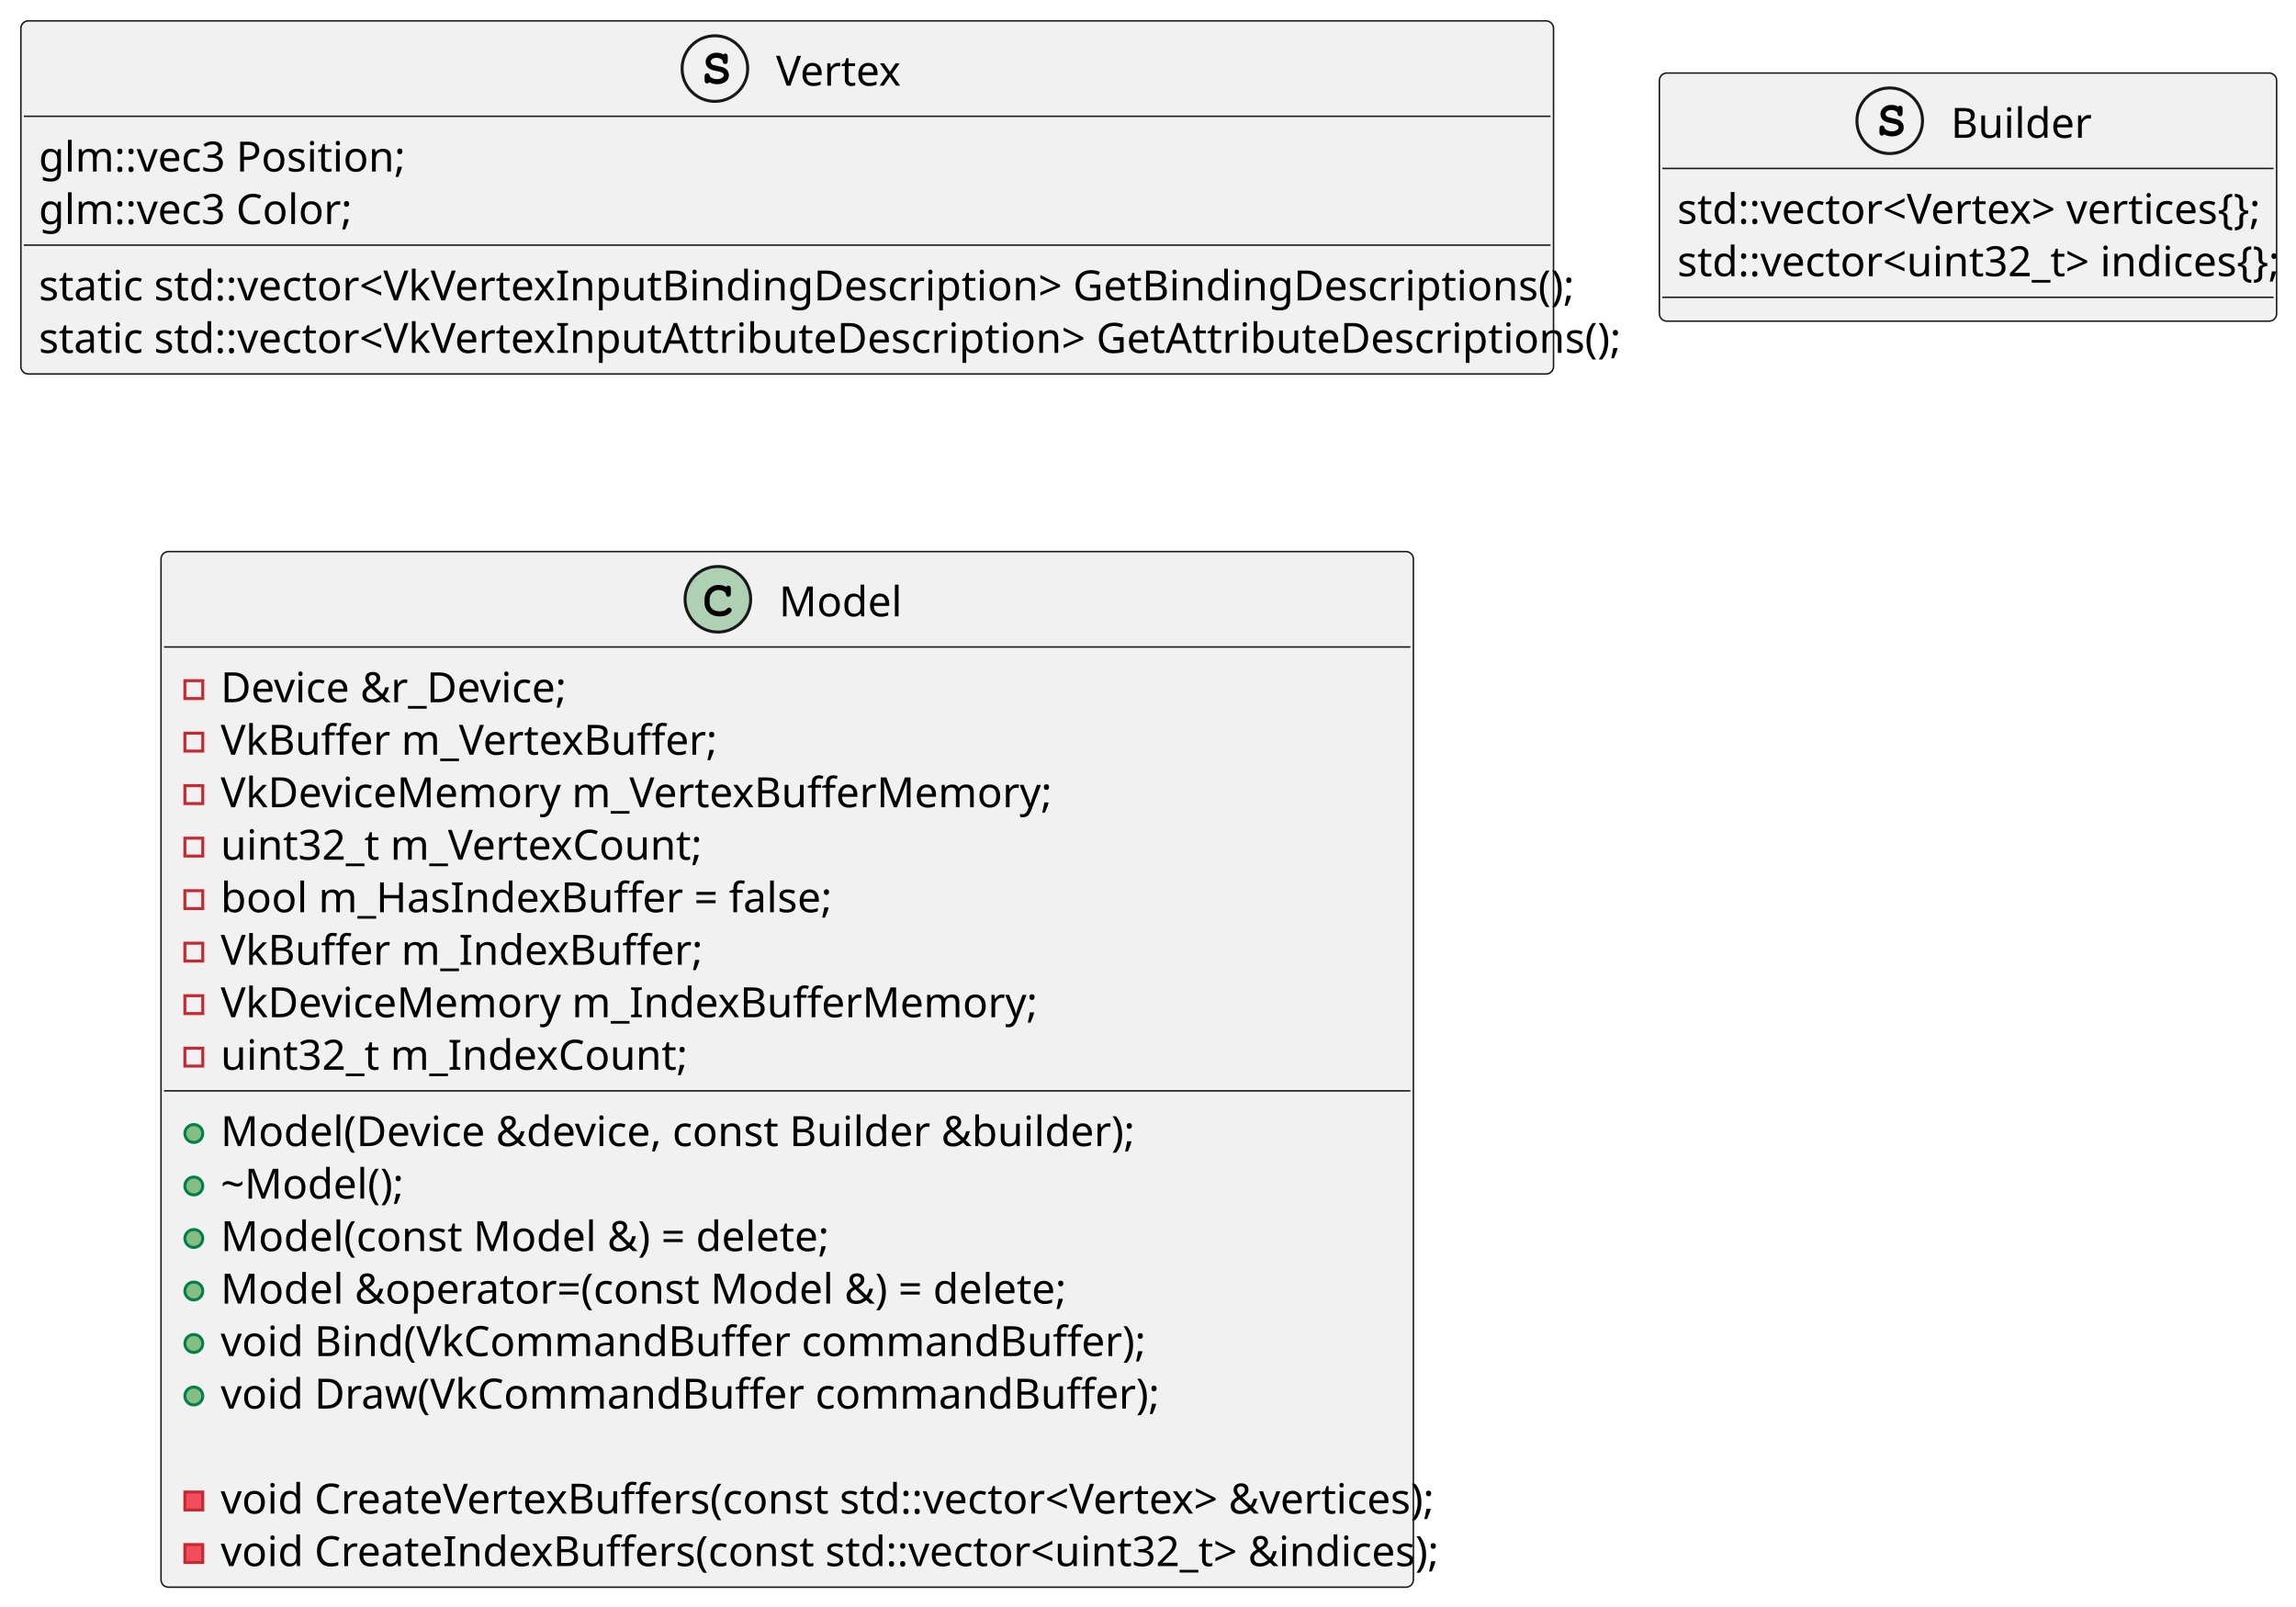
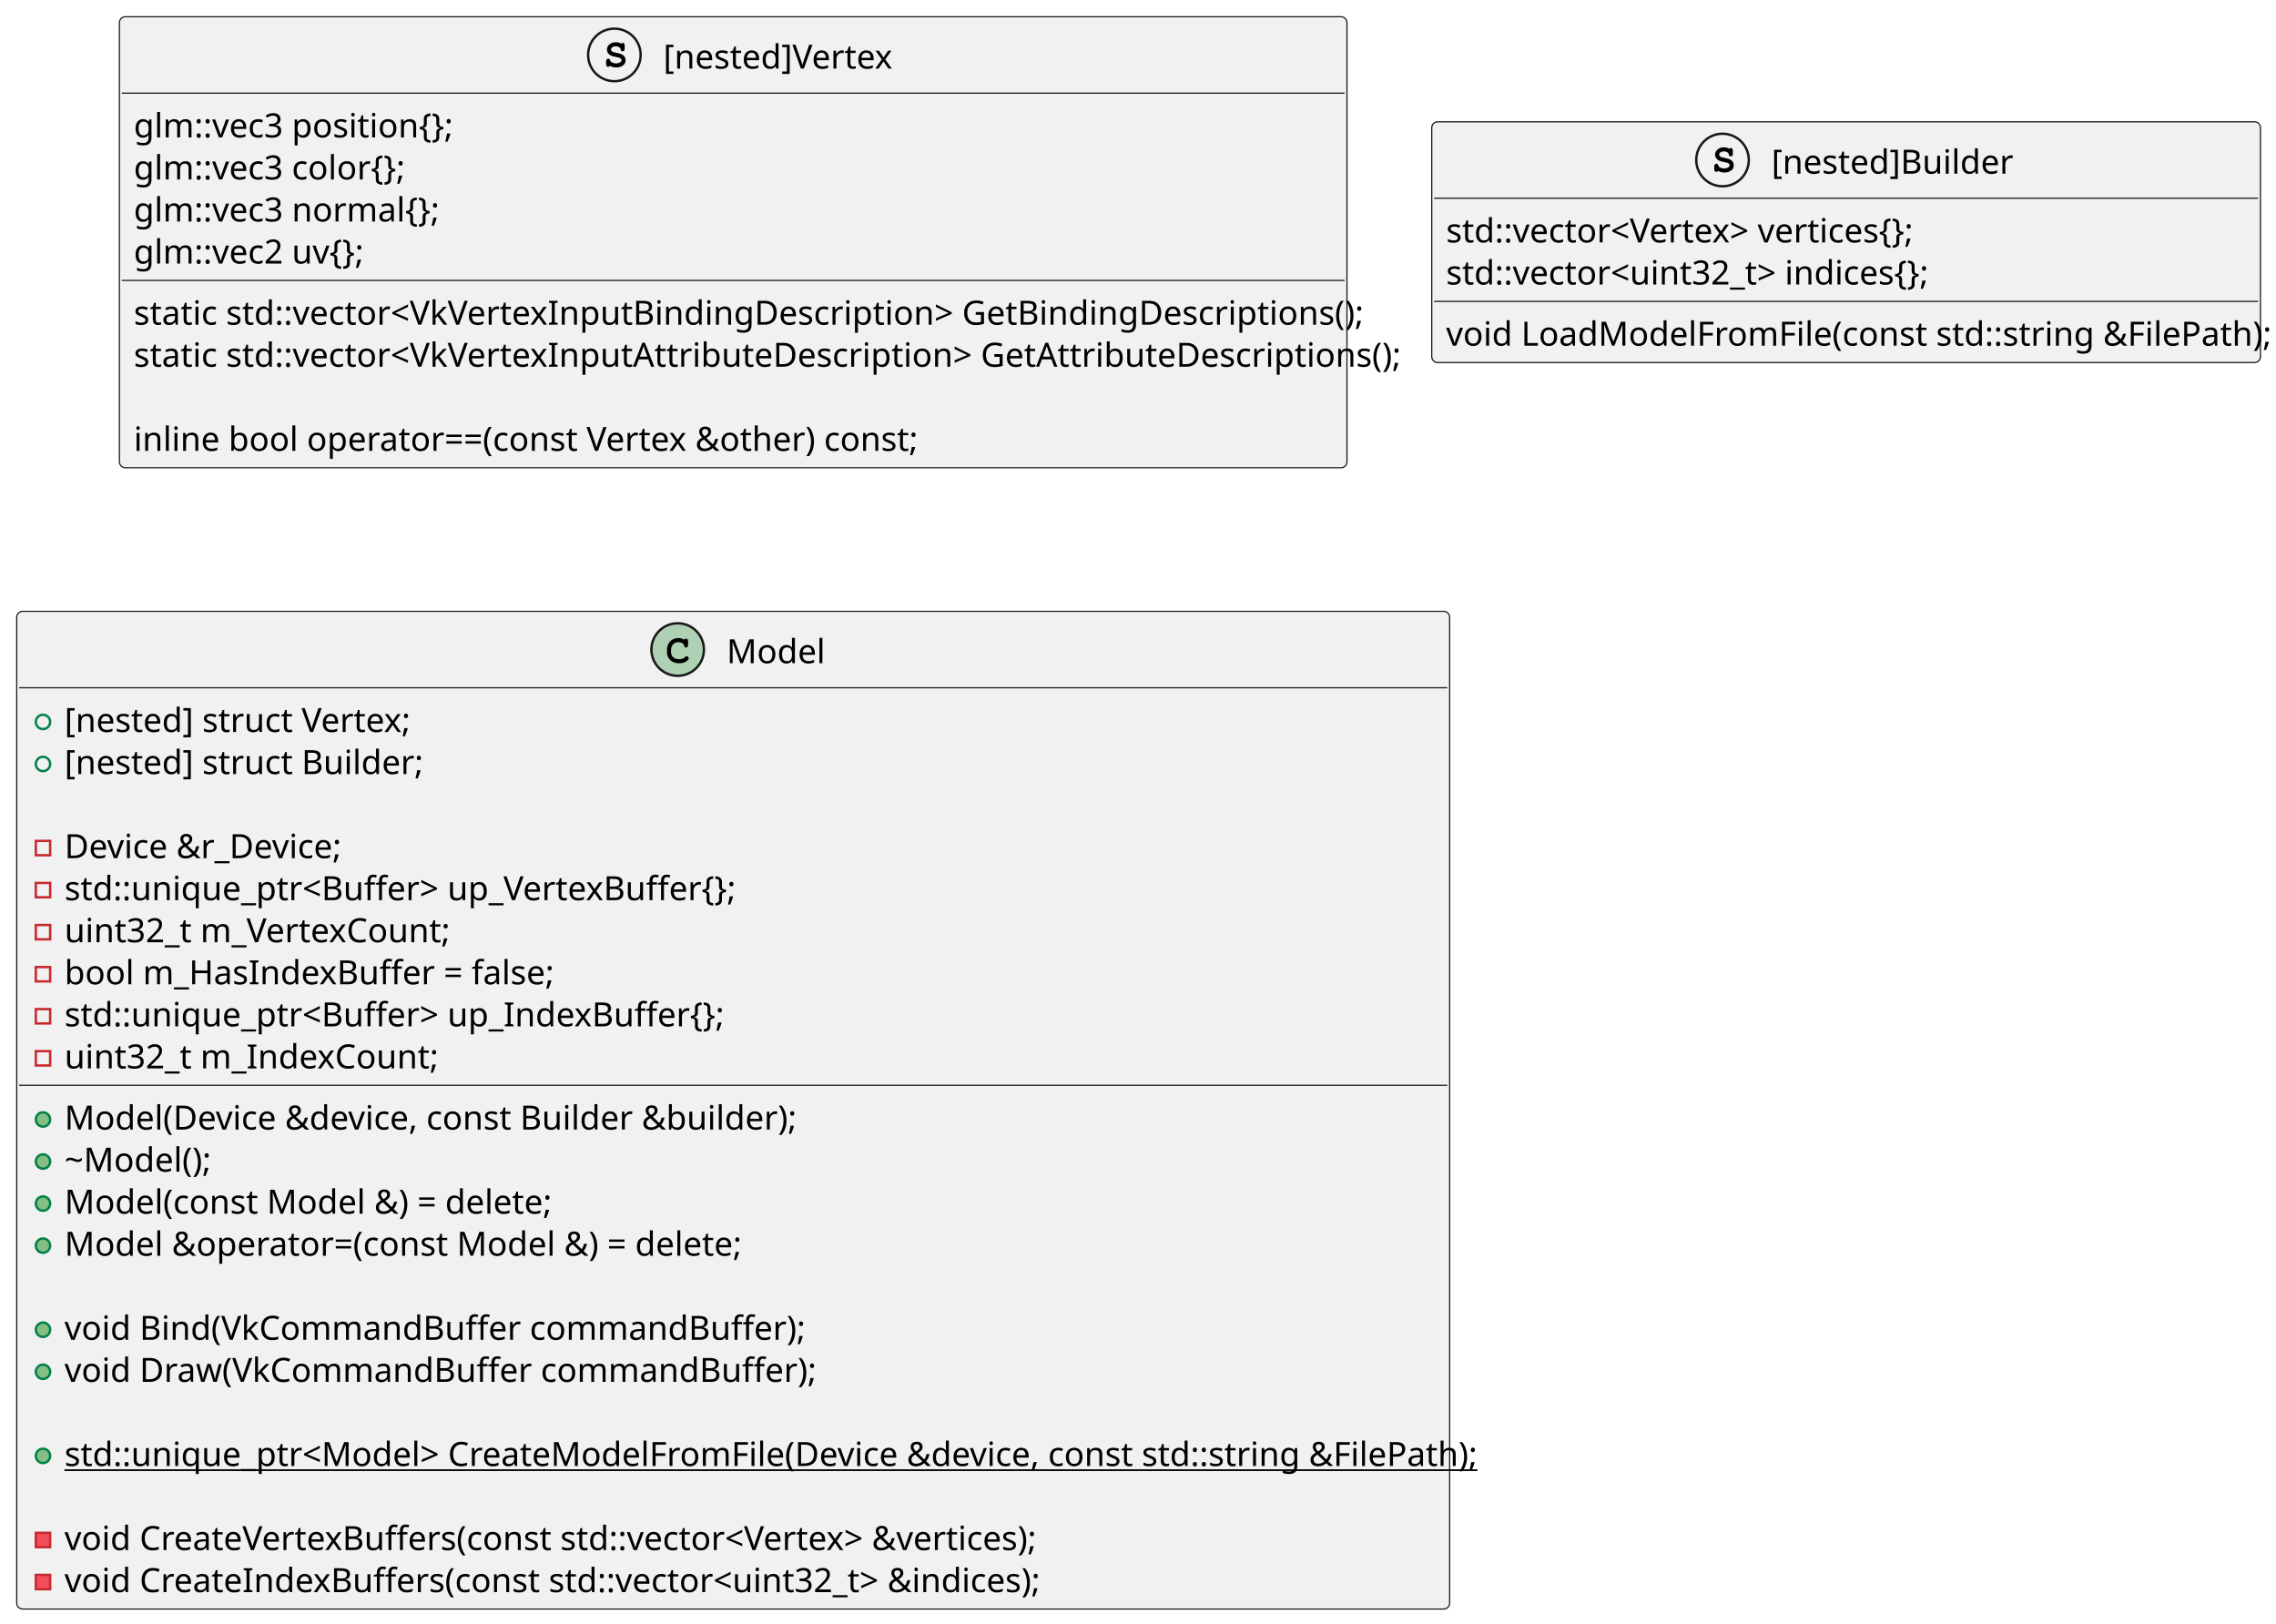
- <svg xmlns="http://www.w3.org/2000/svg" contentStyleType="text/css" height="539px" preserveAspectRatio="none" style="width:770px;height:539px;background:#FFFFFF;" version="1.1" viewBox="0 0 770 539" width="770px" zoomAndPan="magnify">
+ <svg xmlns="http://www.w3.org/2000/svg" contentStyleType="text/css" height="680px" preserveAspectRatio="none" style="width:953px;height:680px;background:#FFFFFF;" version="1.1" viewBox="0 0 953 680" width="953px" zoomAndPan="magnify">
  <defs />
  <g>
-     <g id="elem_Vertex">
-       <rect codeLine="1" fill="#F1F1F1" height="118.438" id="Vertex" rx="2.5" ry="2.5" style="stroke:#181818;stroke-width:0.5;" width="514" x="7" y="7" />
-       <ellipse cx="239.75" cy="23" fill="#F1F1F1" rx="11" ry="11" style="stroke:#181818;stroke-width:1.0;" />
-       <path d="M237.859,27.562 Q237.641,27.828 237.5,27.906 Q237.359,27.984 237.172,27.984 Q236.781,27.984 236.531,27.719 Q236.297,27.453 236.297,26.859 L236.297,25.703 Q236.297,25.094 236.531,24.844 Q236.781,24.578 237.172,24.578 Q237.469,24.578 237.672,24.734 Q237.875,24.891 237.984,25.266 Q238.094,25.625 238.203,25.766 Q238.453,26.016 239.062,26.281 Q239.672,26.547 240.406,26.547 Q241.547,26.547 242.266,26.016 Q242.734,25.688 242.734,25.219 Q242.734,24.906 242.516,24.625 Q242.297,24.344 241.781,24.172 Q241.453,24.047 240.297,23.828 Q238.906,23.562 238.188,23.203 Q237.469,22.844 237.047,22.188 Q236.641,21.516 236.641,20.734 Q236.641,19.516 237.656,18.609 Q238.688,17.688 240.328,17.688 Q240.984,17.688 241.531,17.828 Q242.094,17.969 242.562,18.266 Q242.891,17.953 243.219,17.953 Q243.594,17.953 243.828,18.219 Q244.062,18.469 244.062,19.078 L244.062,20.359 Q244.062,20.969 243.828,21.234 Q243.594,21.484 243.219,21.484 Q242.906,21.484 242.672,21.297 Q242.484,21.156 242.391,20.734 Q242.312,20.312 242.172,20.125 Q241.922,19.812 241.438,19.609 Q240.969,19.391 240.328,19.391 Q239.406,19.391 238.875,19.812 Q238.344,20.234 238.344,20.703 Q238.344,21.016 238.562,21.312 Q238.781,21.609 239.203,21.781 Q239.484,21.891 240.781,22.156 Q242.094,22.406 242.797,22.719 Q243.5,23.016 243.969,23.672 Q244.438,24.328 244.438,25.234 Q244.438,26.5 243.547,27.25 Q242.359,28.25 240.531,28.25 Q239.828,28.25 239.156,28.078 Q238.5,27.906 237.859,27.562 Z " fill="#000000" />
-       <text fill="#000000" font-family="sans-serif" font-size="14" lengthAdjust="spacing" textLength="40" x="260.25" y="28.729">Vertex</text>
-       <line style="stroke:#181818;stroke-width:0.5;" x1="8" x2="520" y1="39" y2="39" />
-       <text fill="#000000" font-family="sans-serif" font-size="14" lengthAdjust="spacing" textLength="118" x="13" y="57.533">glm::vec3 Position;</text>
-       <text fill="#000000" font-family="sans-serif" font-size="14" lengthAdjust="spacing" textLength="102" x="13" y="75.143">glm::vec3 Color;</text>
-       <line style="stroke:#181818;stroke-width:0.5;" x1="8" x2="520" y1="82.219" y2="82.219" />
-       <text fill="#000000" font-family="sans-serif" font-size="14" lengthAdjust="spacing" textLength="490" x="13" y="100.752">static std::vector&lt;VkVertexInputBindingDescription&gt; GetBindingDescriptions();</text>
-       <text fill="#000000" font-family="sans-serif" font-size="14" lengthAdjust="spacing" textLength="502" x="13" y="118.361">static std::vector&lt;VkVertexInputAttributeDescription&gt; GetAttributeDescriptions();</text>
+     <g id="elem_[nested]Vertex">
+       <rect codeLine="1" fill="#F1F1F1" height="188.875" id="[nested]Vertex" rx="2.5" ry="2.5" style="stroke:#181818;stroke-width:0.5;" width="514" x="50" y="7" />
+       <ellipse cx="257.25" cy="23" fill="#F1F1F1" rx="11" ry="11" style="stroke:#181818;stroke-width:1.0;" />
+       <path d="M255.359,27.562 Q255.141,27.828 255,27.906 Q254.859,27.984 254.672,27.984 Q254.281,27.984 254.031,27.719 Q253.797,27.453 253.797,26.859 L253.797,25.703 Q253.797,25.094 254.031,24.844 Q254.281,24.578 254.672,24.578 Q254.969,24.578 255.172,24.734 Q255.375,24.891 255.484,25.266 Q255.594,25.625 255.703,25.766 Q255.953,26.016 256.562,26.281 Q257.172,26.547 257.906,26.547 Q259.047,26.547 259.766,26.016 Q260.234,25.688 260.234,25.219 Q260.234,24.906 260.016,24.625 Q259.797,24.344 259.281,24.172 Q258.953,24.047 257.797,23.828 Q256.406,23.562 255.688,23.203 Q254.969,22.844 254.547,22.188 Q254.141,21.516 254.141,20.734 Q254.141,19.516 255.156,18.609 Q256.188,17.688 257.828,17.688 Q258.484,17.688 259.031,17.828 Q259.594,17.969 260.062,18.266 Q260.391,17.953 260.719,17.953 Q261.094,17.953 261.328,18.219 Q261.562,18.469 261.562,19.078 L261.562,20.359 Q261.562,20.969 261.328,21.234 Q261.094,21.484 260.719,21.484 Q260.406,21.484 260.172,21.297 Q259.984,21.156 259.891,20.734 Q259.812,20.312 259.672,20.125 Q259.422,19.812 258.938,19.609 Q258.469,19.391 257.828,19.391 Q256.906,19.391 256.375,19.812 Q255.844,20.234 255.844,20.703 Q255.844,21.016 256.062,21.312 Q256.281,21.609 256.703,21.781 Q256.984,21.891 258.281,22.156 Q259.594,22.406 260.297,22.719 Q261,23.016 261.469,23.672 Q261.938,24.328 261.938,25.234 Q261.938,26.5 261.047,27.25 Q259.859,28.25 258.031,28.25 Q257.328,28.25 256.656,28.078 Q256,27.906 255.359,27.562 Z " fill="#000000" />
+       <text fill="#000000" font-family="sans-serif" font-size="14" lengthAdjust="spacing" textLength="91" x="277.75" y="28.729">[nested]Vertex</text>
+       <line style="stroke:#181818;stroke-width:0.5;" x1="51" x2="563" y1="39" y2="39" />
+       <text fill="#000000" font-family="sans-serif" font-size="14" lengthAdjust="spacing" textLength="127" x="56" y="57.533">glm::vec3 position{};</text>
+       <text fill="#000000" font-family="sans-serif" font-size="14" lengthAdjust="spacing" textLength="109" x="56" y="75.143">glm::vec3 color{};</text>
+       <text fill="#000000" font-family="sans-serif" font-size="14" lengthAdjust="spacing" textLength="121" x="56" y="92.752">glm::vec3 normal{};</text>
+       <text fill="#000000" font-family="sans-serif" font-size="14" lengthAdjust="spacing" textLength="93" x="56" y="110.361">glm::vec2 uv{};</text>
+       <line style="stroke:#181818;stroke-width:0.5;" x1="51" x2="563" y1="117.438" y2="117.438" />
+       <text fill="#000000" font-family="sans-serif" font-size="14" lengthAdjust="spacing" textLength="490" x="56" y="135.971">static std::vector&lt;VkVertexInputBindingDescription&gt; GetBindingDescriptions();</text>
+       <text fill="#000000" font-family="sans-serif" font-size="14" lengthAdjust="spacing" textLength="502" x="56" y="153.58">static std::vector&lt;VkVertexInputAttributeDescription&gt; GetAttributeDescriptions();</text>
+       <text fill="#000000" font-family="sans-serif" font-size="14" lengthAdjust="spacing" textLength="4" x="56" y="171.19"> </text>
+       <text fill="#000000" font-family="sans-serif" font-size="14" lengthAdjust="spacing" textLength="314" x="56" y="188.799">inline bool operator==(const Vertex &amp;other) const;</text>
    </g>
-     <g id="elem_Builder">
-       <rect codeLine="9" fill="#F1F1F1" height="83.219" id="Builder" rx="2.5" ry="2.5" style="stroke:#181818;stroke-width:0.5;" width="207" x="556.5" y="24.5" />
-       <ellipse cx="633.75" cy="40.5" fill="#F1F1F1" rx="11" ry="11" style="stroke:#181818;stroke-width:1.0;" />
-       <path d="M631.859,45.062 Q631.641,45.328 631.5,45.406 Q631.359,45.484 631.172,45.484 Q630.781,45.484 630.531,45.219 Q630.297,44.953 630.297,44.359 L630.297,43.203 Q630.297,42.594 630.531,42.344 Q630.781,42.078 631.172,42.078 Q631.469,42.078 631.672,42.234 Q631.875,42.391 631.984,42.766 Q632.094,43.125 632.203,43.266 Q632.453,43.516 633.062,43.781 Q633.672,44.047 634.406,44.047 Q635.547,44.047 636.266,43.516 Q636.734,43.188 636.734,42.719 Q636.734,42.406 636.516,42.125 Q636.297,41.844 635.781,41.672 Q635.453,41.547 634.297,41.328 Q632.906,41.062 632.188,40.703 Q631.469,40.344 631.047,39.688 Q630.641,39.016 630.641,38.234 Q630.641,37.016 631.656,36.109 Q632.688,35.188 634.328,35.188 Q634.984,35.188 635.531,35.328 Q636.094,35.469 636.562,35.766 Q636.891,35.453 637.219,35.453 Q637.594,35.453 637.828,35.719 Q638.062,35.969 638.062,36.578 L638.062,37.859 Q638.062,38.469 637.828,38.734 Q637.594,38.984 637.219,38.984 Q636.906,38.984 636.672,38.797 Q636.484,38.656 636.391,38.234 Q636.312,37.812 636.172,37.625 Q635.922,37.312 635.438,37.109 Q634.969,36.891 634.328,36.891 Q633.406,36.891 632.875,37.312 Q632.344,37.734 632.344,38.203 Q632.344,38.516 632.562,38.812 Q632.781,39.109 633.203,39.281 Q633.484,39.391 634.781,39.656 Q636.094,39.906 636.797,40.219 Q637.5,40.516 637.969,41.172 Q638.438,41.828 638.438,42.734 Q638.438,44 637.547,44.75 Q636.359,45.75 634.531,45.75 Q633.828,45.75 633.156,45.578 Q632.5,45.406 631.859,45.062 Z " fill="#000000" />
-       <text fill="#000000" font-family="sans-serif" font-size="14" lengthAdjust="spacing" textLength="44" x="654.25" y="46.228">Builder</text>
-       <line style="stroke:#181818;stroke-width:0.5;" x1="557.5" x2="762.5" y1="56.5" y2="56.5" />
-       <text fill="#000000" font-family="sans-serif" font-size="14" lengthAdjust="spacing" textLength="189" x="562.5" y="75.033">std::vector&lt;Vertex&gt; vertices{};</text>
-       <text fill="#000000" font-family="sans-serif" font-size="14" lengthAdjust="spacing" textLength="195" x="562.5" y="92.643">std::vector&lt;uint32_t&gt; indices{};</text>
-       <line style="stroke:#181818;stroke-width:0.5;" x1="557.5" x2="762.5" y1="99.719" y2="99.719" />
+     <g id="elem_[nested]Builder">
+       <rect codeLine="14" fill="#F1F1F1" height="100.828" id="[nested]Builder" rx="2.5" ry="2.5" style="stroke:#181818;stroke-width:0.5;" width="347" x="599.5" y="51" />
+       <ellipse cx="721.25" cy="67" fill="#F1F1F1" rx="11" ry="11" style="stroke:#181818;stroke-width:1.0;" />
+       <path d="M719.359,71.562 Q719.141,71.828 719,71.906 Q718.859,71.984 718.672,71.984 Q718.281,71.984 718.031,71.719 Q717.797,71.453 717.797,70.859 L717.797,69.703 Q717.797,69.094 718.031,68.844 Q718.281,68.578 718.672,68.578 Q718.969,68.578 719.172,68.734 Q719.375,68.891 719.484,69.266 Q719.594,69.625 719.703,69.766 Q719.953,70.016 720.562,70.281 Q721.172,70.547 721.906,70.547 Q723.047,70.547 723.766,70.016 Q724.234,69.688 724.234,69.219 Q724.234,68.906 724.016,68.625 Q723.797,68.344 723.281,68.172 Q722.953,68.047 721.797,67.828 Q720.406,67.562 719.688,67.203 Q718.969,66.844 718.547,66.188 Q718.141,65.516 718.141,64.734 Q718.141,63.516 719.156,62.609 Q720.188,61.688 721.828,61.688 Q722.484,61.688 723.031,61.828 Q723.594,61.969 724.062,62.266 Q724.391,61.953 724.719,61.953 Q725.094,61.953 725.328,62.219 Q725.562,62.469 725.562,63.078 L725.562,64.359 Q725.562,64.969 725.328,65.234 Q725.094,65.484 724.719,65.484 Q724.406,65.484 724.172,65.297 Q723.984,65.156 723.891,64.734 Q723.812,64.312 723.672,64.125 Q723.422,63.812 722.938,63.609 Q722.469,63.391 721.828,63.391 Q720.906,63.391 720.375,63.812 Q719.844,64.234 719.844,64.703 Q719.844,65.016 720.062,65.312 Q720.281,65.609 720.703,65.781 Q720.984,65.891 722.281,66.156 Q723.594,66.406 724.297,66.719 Q725,67.016 725.469,67.672 Q725.938,68.328 725.938,69.234 Q725.938,70.5 725.047,71.25 Q723.859,72.25 722.031,72.25 Q721.328,72.25 720.656,72.078 Q720,71.906 719.359,71.562 Z " fill="#000000" />
+       <text fill="#000000" font-family="sans-serif" font-size="14" lengthAdjust="spacing" textLength="95" x="741.75" y="72.728">[nested]Builder</text>
+       <line style="stroke:#181818;stroke-width:0.5;" x1="600.5" x2="945.5" y1="83" y2="83" />
+       <text fill="#000000" font-family="sans-serif" font-size="14" lengthAdjust="spacing" textLength="189" x="605.5" y="101.533">std::vector&lt;Vertex&gt; vertices{};</text>
+       <text fill="#000000" font-family="sans-serif" font-size="14" lengthAdjust="spacing" textLength="195" x="605.5" y="119.143">std::vector&lt;uint32_t&gt; indices{};</text>
+       <line style="stroke:#181818;stroke-width:0.5;" x1="600.5" x2="945.5" y1="126.219" y2="126.219" />
+       <text fill="#000000" font-family="sans-serif" font-size="14" lengthAdjust="spacing" textLength="335" x="605.5" y="144.752">void LoadModelFromFile(const std::string &amp;FilePath);</text>
    </g>
    <g id="elem_Model">
-       <rect codeLine="15" fill="#F1F1F1" height="347.359" id="Model" rx="2.5" ry="2.5" style="stroke:#181818;stroke-width:0.5;" width="420" x="54" y="185" />
-       <ellipse cx="240.75" cy="201" fill="#ADD1B2" rx="11" ry="11" style="stroke:#181818;stroke-width:1.0;" />
-       <path d="M243.516,196.875 Q243.672,196.656 243.859,196.547 Q244.047,196.438 244.266,196.438 Q244.641,196.438 244.875,196.703 Q245.109,196.953 245.109,197.562 L245.109,199.016 Q245.109,199.625 244.875,199.891 Q244.641,200.156 244.266,200.156 Q243.922,200.156 243.719,199.953 Q243.516,199.766 243.406,199.25 Q243.359,198.891 243.172,198.703 Q242.844,198.328 242.234,198.109 Q241.625,197.891 241,197.891 Q240.234,197.891 239.594,198.219 Q238.969,198.547 238.469,199.297 Q237.984,200.047 237.984,201.078 L237.984,202.172 Q237.984,203.406 238.875,204.234 Q239.766,205.047 241.359,205.047 Q242.297,205.047 242.953,204.797 Q243.344,204.641 243.766,204.203 Q244.031,203.938 244.172,203.859 Q244.328,203.781 244.531,203.781 Q244.859,203.781 245.109,204.047 Q245.375,204.297 245.375,204.641 Q245.375,204.984 245.031,205.391 Q244.531,205.969 243.734,206.297 Q242.656,206.75 241.359,206.75 Q239.844,206.75 238.641,206.125 Q237.656,205.625 236.969,204.562 Q236.281,203.484 236.281,202.203 L236.281,201.047 Q236.281,199.719 236.891,198.578 Q237.516,197.422 238.609,196.812 Q239.703,196.188 240.938,196.188 Q241.672,196.188 242.312,196.359 Q242.969,196.516 243.516,196.875 Z " fill="#000000" />
-       <text fill="#000000" font-family="sans-serif" font-size="14" lengthAdjust="spacing" textLength="38" x="261.25" y="206.728">Model</text>
-       <line style="stroke:#181818;stroke-width:0.5;" x1="55" x2="473" y1="217" y2="217" />
-       <rect fill="none" height="6" style="stroke:#C82930;stroke-width:1.0;" width="6" x="62" y="228.305" />
-       <text fill="#000000" font-family="sans-serif" font-size="14" lengthAdjust="spacing" textLength="116" x="74" y="235.533">Device &amp;r_Device;</text>
-       <rect fill="none" height="6" style="stroke:#C82930;stroke-width:1.0;" width="6" x="62" y="245.914" />
-       <text fill="#000000" font-family="sans-serif" font-size="14" lengthAdjust="spacing" textLength="159" x="74" y="253.143">VkBuffer m_VertexBuffer;</text>
-       <rect fill="none" height="6" style="stroke:#C82930;stroke-width:1.0;" width="6" x="62" y="263.523" />
-       <text fill="#000000" font-family="sans-serif" font-size="14" lengthAdjust="spacing" textLength="264" x="74" y="270.752">VkDeviceMemory m_VertexBufferMemory;</text>
-       <rect fill="none" height="6" style="stroke:#C82930;stroke-width:1.0;" width="6" x="62" y="281.133" />
-       <text fill="#000000" font-family="sans-serif" font-size="14" lengthAdjust="spacing" textLength="156" x="74" y="288.361">uint32_t m_VertexCount;</text>
-       <rect fill="none" height="6" style="stroke:#C82930;stroke-width:1.0;" width="6" x="62" y="298.742" />
-       <text fill="#000000" font-family="sans-serif" font-size="14" lengthAdjust="spacing" textLength="195" x="74" y="305.971">bool m_HasIndexBuffer = false;</text>
-       <rect fill="none" height="6" style="stroke:#C82930;stroke-width:1.0;" width="6" x="62" y="316.352" />
-       <text fill="#000000" font-family="sans-serif" font-size="14" lengthAdjust="spacing" textLength="152" x="74" y="323.58">VkBuffer m_IndexBuffer;</text>
-       <rect fill="none" height="6" style="stroke:#C82930;stroke-width:1.0;" width="6" x="62" y="333.961" />
-       <text fill="#000000" font-family="sans-serif" font-size="14" lengthAdjust="spacing" textLength="257" x="74" y="341.19">VkDeviceMemory m_IndexBufferMemory;</text>
-       <rect fill="none" height="6" style="stroke:#C82930;stroke-width:1.0;" width="6" x="62" y="351.57" />
-       <text fill="#000000" font-family="sans-serif" font-size="14" lengthAdjust="spacing" textLength="149" x="74" y="358.799">uint32_t m_IndexCount;</text>
-       <line style="stroke:#181818;stroke-width:0.5;" x1="55" x2="473" y1="365.875" y2="365.875" />
-       <ellipse cx="65" cy="380.18" fill="#84BE84" rx="3" ry="3" style="stroke:#038048;stroke-width:1.0;" />
-       <text fill="#000000" font-family="sans-serif" font-size="14" lengthAdjust="spacing" textLength="295" x="74" y="384.408">Model(Device &amp;device, const Builder &amp;builder);</text>
-       <ellipse cx="65" cy="397.789" fill="#84BE84" rx="3" ry="3" style="stroke:#038048;stroke-width:1.0;" />
-       <text fill="#000000" font-family="sans-serif" font-size="14" lengthAdjust="spacing" textLength="60" x="74" y="402.018">~Model();</text>
-       <ellipse cx="65" cy="415.398" fill="#84BE84" rx="3" ry="3" style="stroke:#038048;stroke-width:1.0;" />
-       <text fill="#000000" font-family="sans-serif" font-size="14" lengthAdjust="spacing" textLength="196" x="74" y="419.627">Model(const Model &amp;) = delete;</text>
-       <ellipse cx="65" cy="433.008" fill="#84BE84" rx="3" ry="3" style="stroke:#038048;stroke-width:1.0;" />
-       <text fill="#000000" font-family="sans-serif" font-size="14" lengthAdjust="spacing" textLength="271" x="74" y="437.236">Model &amp;operator=(const Model &amp;) = delete;</text>
-       <ellipse cx="65" cy="450.617" fill="#84BE84" rx="3" ry="3" style="stroke:#038048;stroke-width:1.0;" />
-       <text fill="#000000" font-family="sans-serif" font-size="14" lengthAdjust="spacing" textLength="293" x="74" y="454.846">void Bind(VkCommandBuffer commandBuffer);</text>
-       <ellipse cx="65" cy="468.227" fill="#84BE84" rx="3" ry="3" style="stroke:#038048;stroke-width:1.0;" />
-       <text fill="#000000" font-family="sans-serif" font-size="14" lengthAdjust="spacing" textLength="297" x="74" y="472.455">void Draw(VkCommandBuffer commandBuffer);</text>
-       <text fill="#000000" font-family="sans-serif" font-size="14" lengthAdjust="spacing" textLength="4" x="74" y="490.065"> </text>
-       <rect fill="#F24D5C" height="6" style="stroke:#C82930;stroke-width:1.0;" width="6" x="62" y="500.445" />
-       <text fill="#000000" font-family="sans-serif" font-size="14" lengthAdjust="spacing" textLength="394" x="74" y="507.674">void CreateVertexBuffers(const std::vector&lt;Vertex&gt; &amp;vertices);</text>
-       <rect fill="#F24D5C" height="6" style="stroke:#C82930;stroke-width:1.0;" width="6" x="62" y="518.055" />
-       <text fill="#000000" font-family="sans-serif" font-size="14" lengthAdjust="spacing" textLength="393" x="74" y="525.283">void CreateIndexBuffers(const std::vector&lt;uint32_t&gt; &amp;indices);</text>
+       <rect codeLine="23" fill="#F1F1F1" height="417.797" id="Model" rx="2.5" ry="2.5" style="stroke:#181818;stroke-width:0.5;" width="600" x="7" y="256" />
+       <ellipse cx="283.75" cy="272" fill="#ADD1B2" rx="11" ry="11" style="stroke:#181818;stroke-width:1.0;" />
+       <path d="M286.516,267.875 Q286.672,267.656 286.859,267.547 Q287.047,267.438 287.266,267.438 Q287.641,267.438 287.875,267.703 Q288.109,267.953 288.109,268.562 L288.109,270.016 Q288.109,270.625 287.875,270.891 Q287.641,271.156 287.266,271.156 Q286.922,271.156 286.719,270.953 Q286.516,270.766 286.406,270.25 Q286.359,269.891 286.172,269.703 Q285.844,269.328 285.234,269.109 Q284.625,268.891 284,268.891 Q283.234,268.891 282.594,269.219 Q281.969,269.547 281.469,270.297 Q280.984,271.047 280.984,272.078 L280.984,273.172 Q280.984,274.406 281.875,275.234 Q282.766,276.047 284.359,276.047 Q285.297,276.047 285.953,275.797 Q286.344,275.641 286.766,275.203 Q287.031,274.938 287.172,274.859 Q287.328,274.781 287.531,274.781 Q287.859,274.781 288.109,275.047 Q288.375,275.297 288.375,275.641 Q288.375,275.984 288.031,276.391 Q287.531,276.969 286.734,277.297 Q285.656,277.75 284.359,277.75 Q282.844,277.75 281.641,277.125 Q280.656,276.625 279.969,275.562 Q279.281,274.484 279.281,273.203 L279.281,272.047 Q279.281,270.719 279.891,269.578 Q280.516,268.422 281.609,267.812 Q282.703,267.188 283.938,267.188 Q284.672,267.188 285.312,267.359 Q285.969,267.516 286.516,267.875 Z " fill="#000000" />
+       <text fill="#000000" font-family="sans-serif" font-size="14" lengthAdjust="spacing" textLength="38" x="304.25" y="277.728">Model</text>
+       <line style="stroke:#181818;stroke-width:0.5;" x1="8" x2="606" y1="288" y2="288" />
+       <ellipse cx="18" cy="302.305" fill="none" rx="3" ry="3" style="stroke:#038048;stroke-width:1.0;" />
+       <text fill="#000000" font-family="sans-serif" font-size="14" lengthAdjust="spacing" textLength="138" x="27" y="306.533">[nested] struct Vertex;</text>
+       <ellipse cx="18" cy="319.914" fill="none" rx="3" ry="3" style="stroke:#038048;stroke-width:1.0;" />
+       <text fill="#000000" font-family="sans-serif" font-size="14" lengthAdjust="spacing" textLength="142" x="27" y="324.143">[nested] struct Builder;</text>
+       <text fill="#000000" font-family="sans-serif" font-size="14" lengthAdjust="spacing" textLength="4" x="27" y="341.752"> </text>
+       <rect fill="none" height="6" style="stroke:#C82930;stroke-width:1.0;" width="6" x="15" y="352.133" />
+       <text fill="#000000" font-family="sans-serif" font-size="14" lengthAdjust="spacing" textLength="116" x="27" y="359.361">Device &amp;r_Device;</text>
+       <rect fill="none" height="6" style="stroke:#C82930;stroke-width:1.0;" width="6" x="15" y="369.742" />
+       <text fill="#000000" font-family="sans-serif" font-size="14" lengthAdjust="spacing" textLength="269" x="27" y="376.971">std::unique_ptr&lt;Buffer&gt; up_VertexBuffer{};</text>
+       <rect fill="none" height="6" style="stroke:#C82930;stroke-width:1.0;" width="6" x="15" y="387.352" />
+       <text fill="#000000" font-family="sans-serif" font-size="14" lengthAdjust="spacing" textLength="156" x="27" y="394.58">uint32_t m_VertexCount;</text>
+       <rect fill="none" height="6" style="stroke:#C82930;stroke-width:1.0;" width="6" x="15" y="404.961" />
+       <text fill="#000000" font-family="sans-serif" font-size="14" lengthAdjust="spacing" textLength="195" x="27" y="412.19">bool m_HasIndexBuffer = false;</text>
+       <rect fill="none" height="6" style="stroke:#C82930;stroke-width:1.0;" width="6" x="15" y="422.57" />
+       <text fill="#000000" font-family="sans-serif" font-size="14" lengthAdjust="spacing" textLength="262" x="27" y="429.799">std::unique_ptr&lt;Buffer&gt; up_IndexBuffer{};</text>
+       <rect fill="none" height="6" style="stroke:#C82930;stroke-width:1.0;" width="6" x="15" y="440.18" />
+       <text fill="#000000" font-family="sans-serif" font-size="14" lengthAdjust="spacing" textLength="149" x="27" y="447.408">uint32_t m_IndexCount;</text>
+       <line style="stroke:#181818;stroke-width:0.5;" x1="8" x2="606" y1="454.484" y2="454.484" />
+       <ellipse cx="18" cy="468.789" fill="#84BE84" rx="3" ry="3" style="stroke:#038048;stroke-width:1.0;" />
+       <text fill="#000000" font-family="sans-serif" font-size="14" lengthAdjust="spacing" textLength="295" x="27" y="473.018">Model(Device &amp;device, const Builder &amp;builder);</text>
+       <ellipse cx="18" cy="486.398" fill="#84BE84" rx="3" ry="3" style="stroke:#038048;stroke-width:1.0;" />
+       <text fill="#000000" font-family="sans-serif" font-size="14" lengthAdjust="spacing" textLength="60" x="27" y="490.627">~Model();</text>
+       <ellipse cx="18" cy="504.008" fill="#84BE84" rx="3" ry="3" style="stroke:#038048;stroke-width:1.0;" />
+       <text fill="#000000" font-family="sans-serif" font-size="14" lengthAdjust="spacing" textLength="196" x="27" y="508.236">Model(const Model &amp;) = delete;</text>
+       <ellipse cx="18" cy="521.617" fill="#84BE84" rx="3" ry="3" style="stroke:#038048;stroke-width:1.0;" />
+       <text fill="#000000" font-family="sans-serif" font-size="14" lengthAdjust="spacing" textLength="271" x="27" y="525.846">Model &amp;operator=(const Model &amp;) = delete;</text>
+       <text fill="#000000" font-family="sans-serif" font-size="14" lengthAdjust="spacing" textLength="4" x="27" y="543.455"> </text>
+       <ellipse cx="18" cy="556.836" fill="#84BE84" rx="3" ry="3" style="stroke:#038048;stroke-width:1.0;" />
+       <text fill="#000000" font-family="sans-serif" font-size="14" lengthAdjust="spacing" textLength="293" x="27" y="561.064">void Bind(VkCommandBuffer commandBuffer);</text>
+       <ellipse cx="18" cy="574.445" fill="#84BE84" rx="3" ry="3" style="stroke:#038048;stroke-width:1.0;" />
+       <text fill="#000000" font-family="sans-serif" font-size="14" lengthAdjust="spacing" textLength="297" x="27" y="578.674">void Draw(VkCommandBuffer commandBuffer);</text>
+       <text fill="#000000" font-family="sans-serif" font-size="14" lengthAdjust="spacing" textLength="4" x="27" y="596.283"> </text>
+       <ellipse cx="18" cy="609.664" fill="#84BE84" rx="3" ry="3" style="stroke:#038048;stroke-width:1.0;" />
+       <text fill="#000000" font-family="sans-serif" font-size="14" lengthAdjust="spacing" text-decoration="underline" textLength="574" x="27" y="613.893">std::unique_ptr&lt;Model&gt; CreateModelFromFile(Device &amp;device, const std::string &amp;FilePath);</text>
+       <text fill="#000000" font-family="sans-serif" font-size="14" lengthAdjust="spacing" textLength="4" x="27" y="631.502"> </text>
+       <rect fill="#F24D5C" height="6" style="stroke:#C82930;stroke-width:1.0;" width="6" x="15" y="641.883" />
+       <text fill="#000000" font-family="sans-serif" font-size="14" lengthAdjust="spacing" textLength="394" x="27" y="649.111">void CreateVertexBuffers(const std::vector&lt;Vertex&gt; &amp;vertices);</text>
+       <rect fill="#F24D5C" height="6" style="stroke:#C82930;stroke-width:1.0;" width="6" x="15" y="659.492" />
+       <text fill="#000000" font-family="sans-serif" font-size="14" lengthAdjust="spacing" textLength="393" x="27" y="666.721">void CreateIndexBuffers(const std::vector&lt;uint32_t&gt; &amp;indices);</text>
    </g>
  </g>
</svg>
